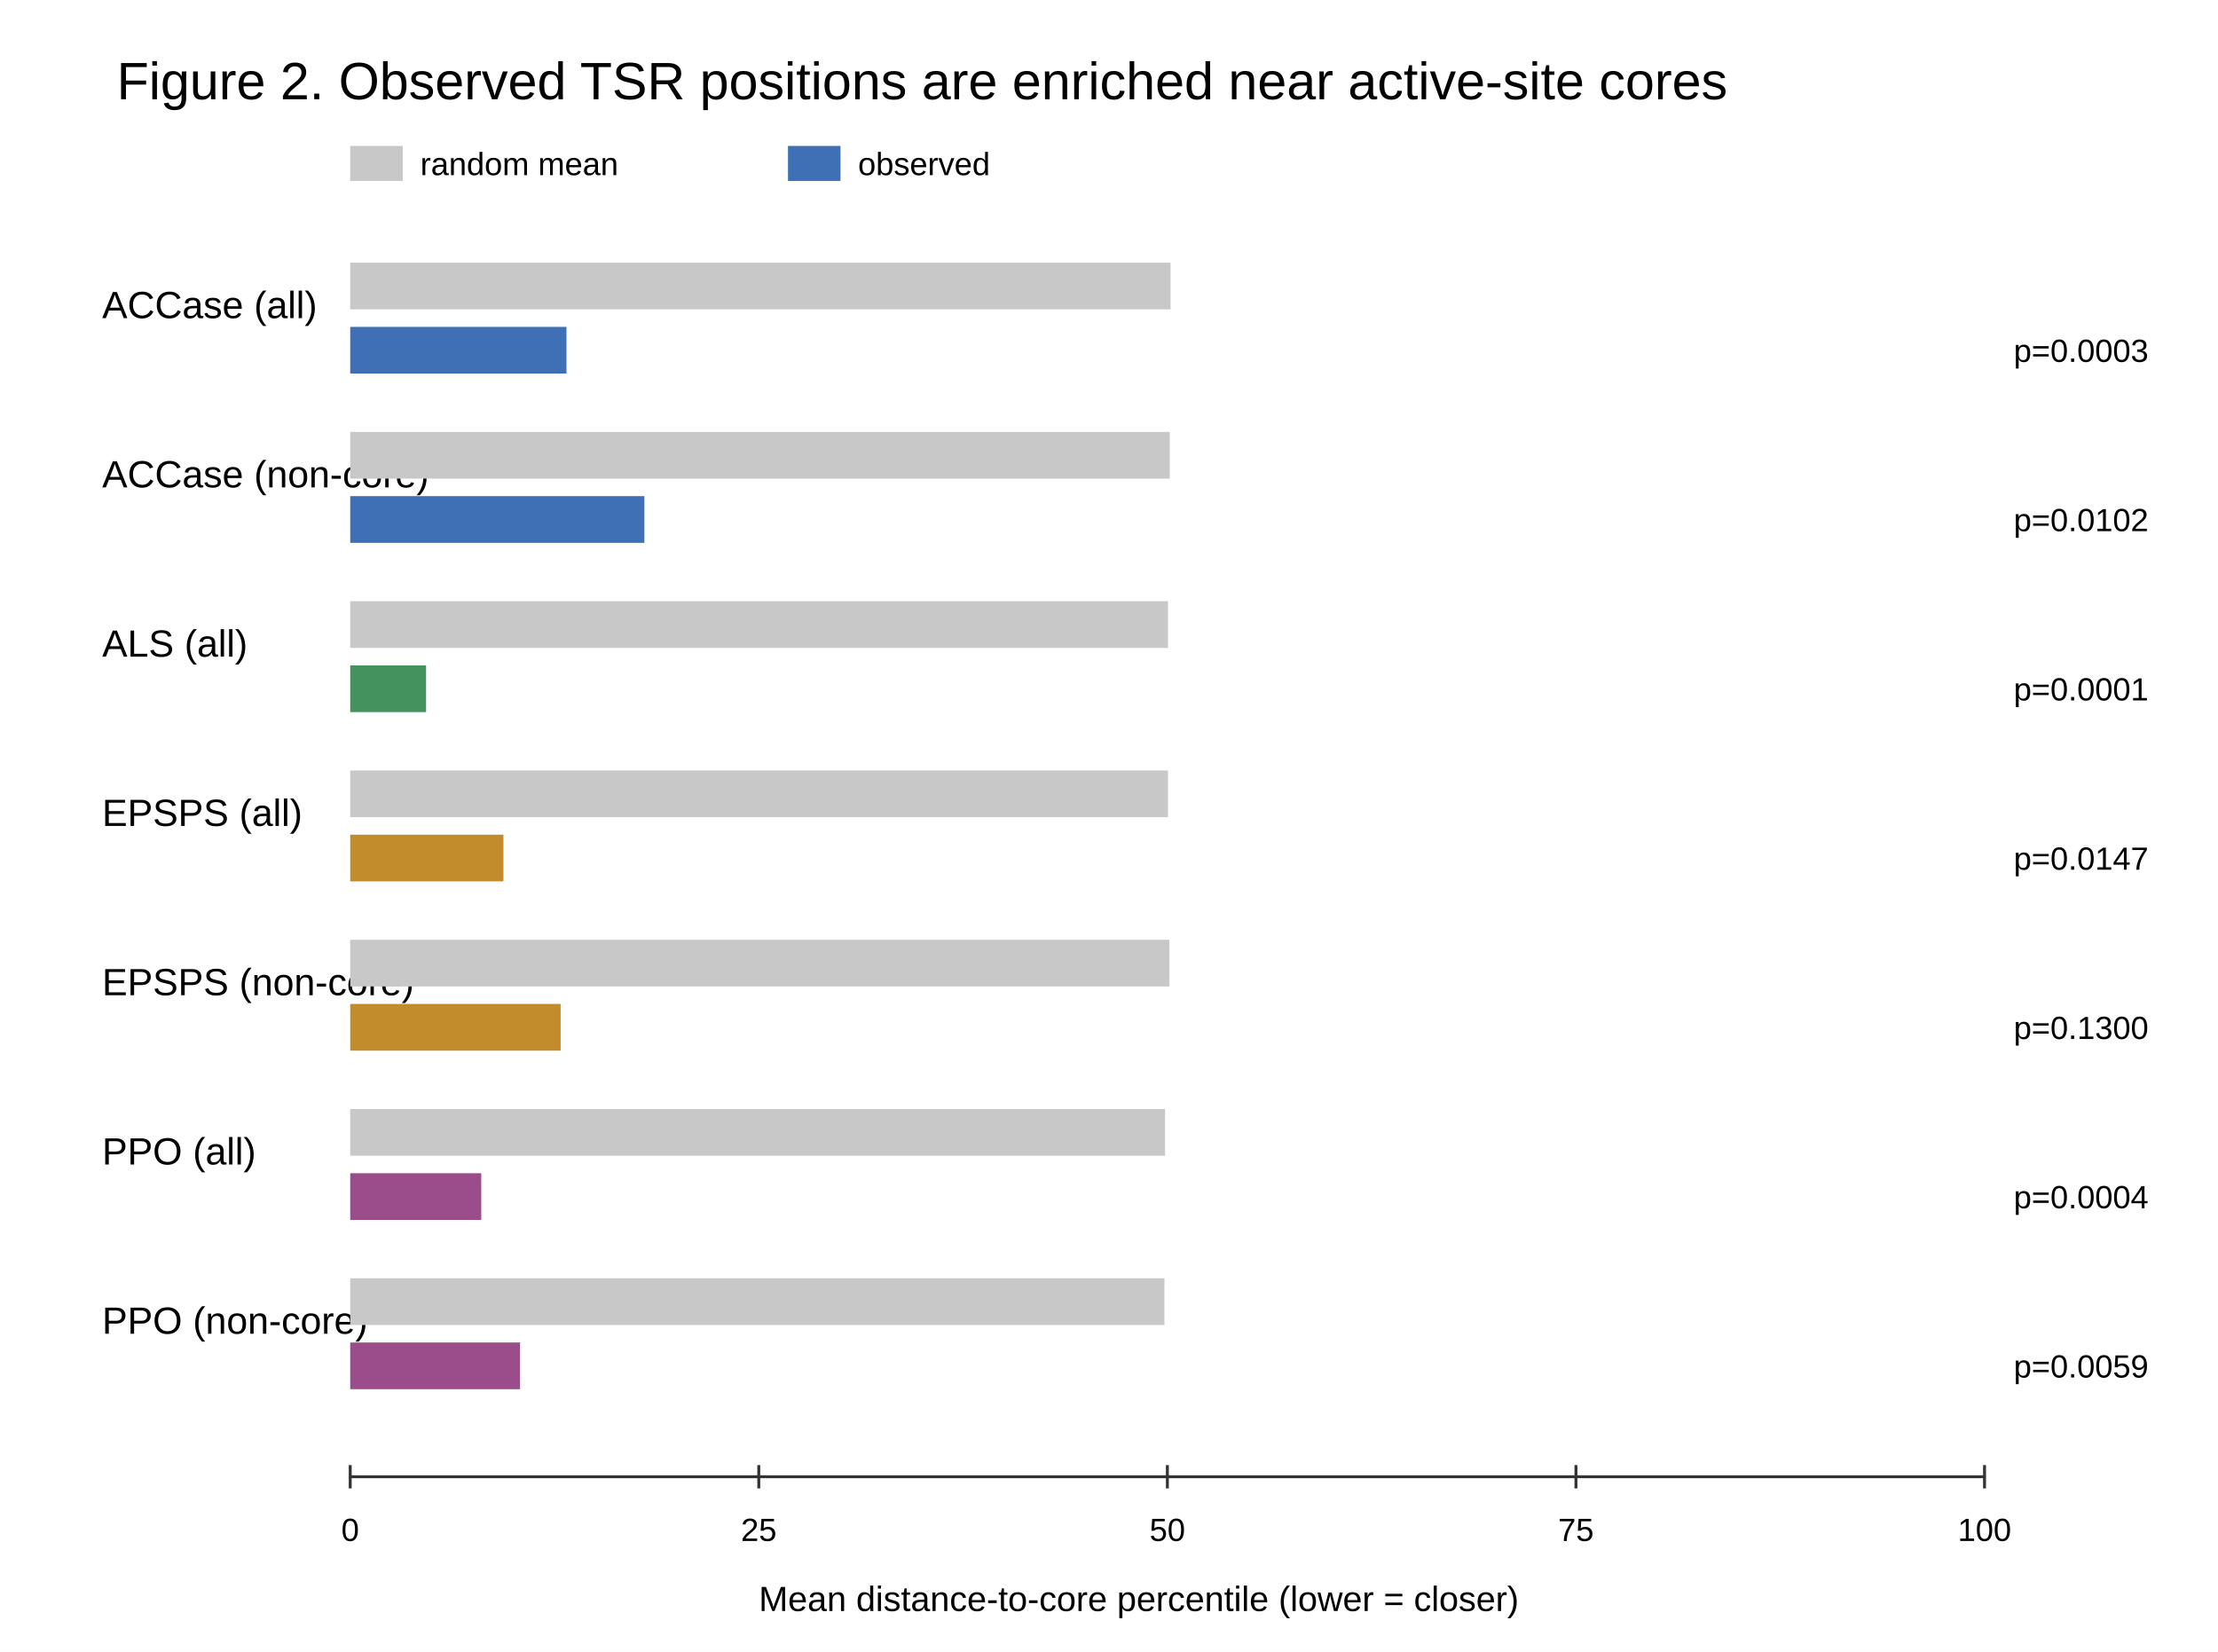
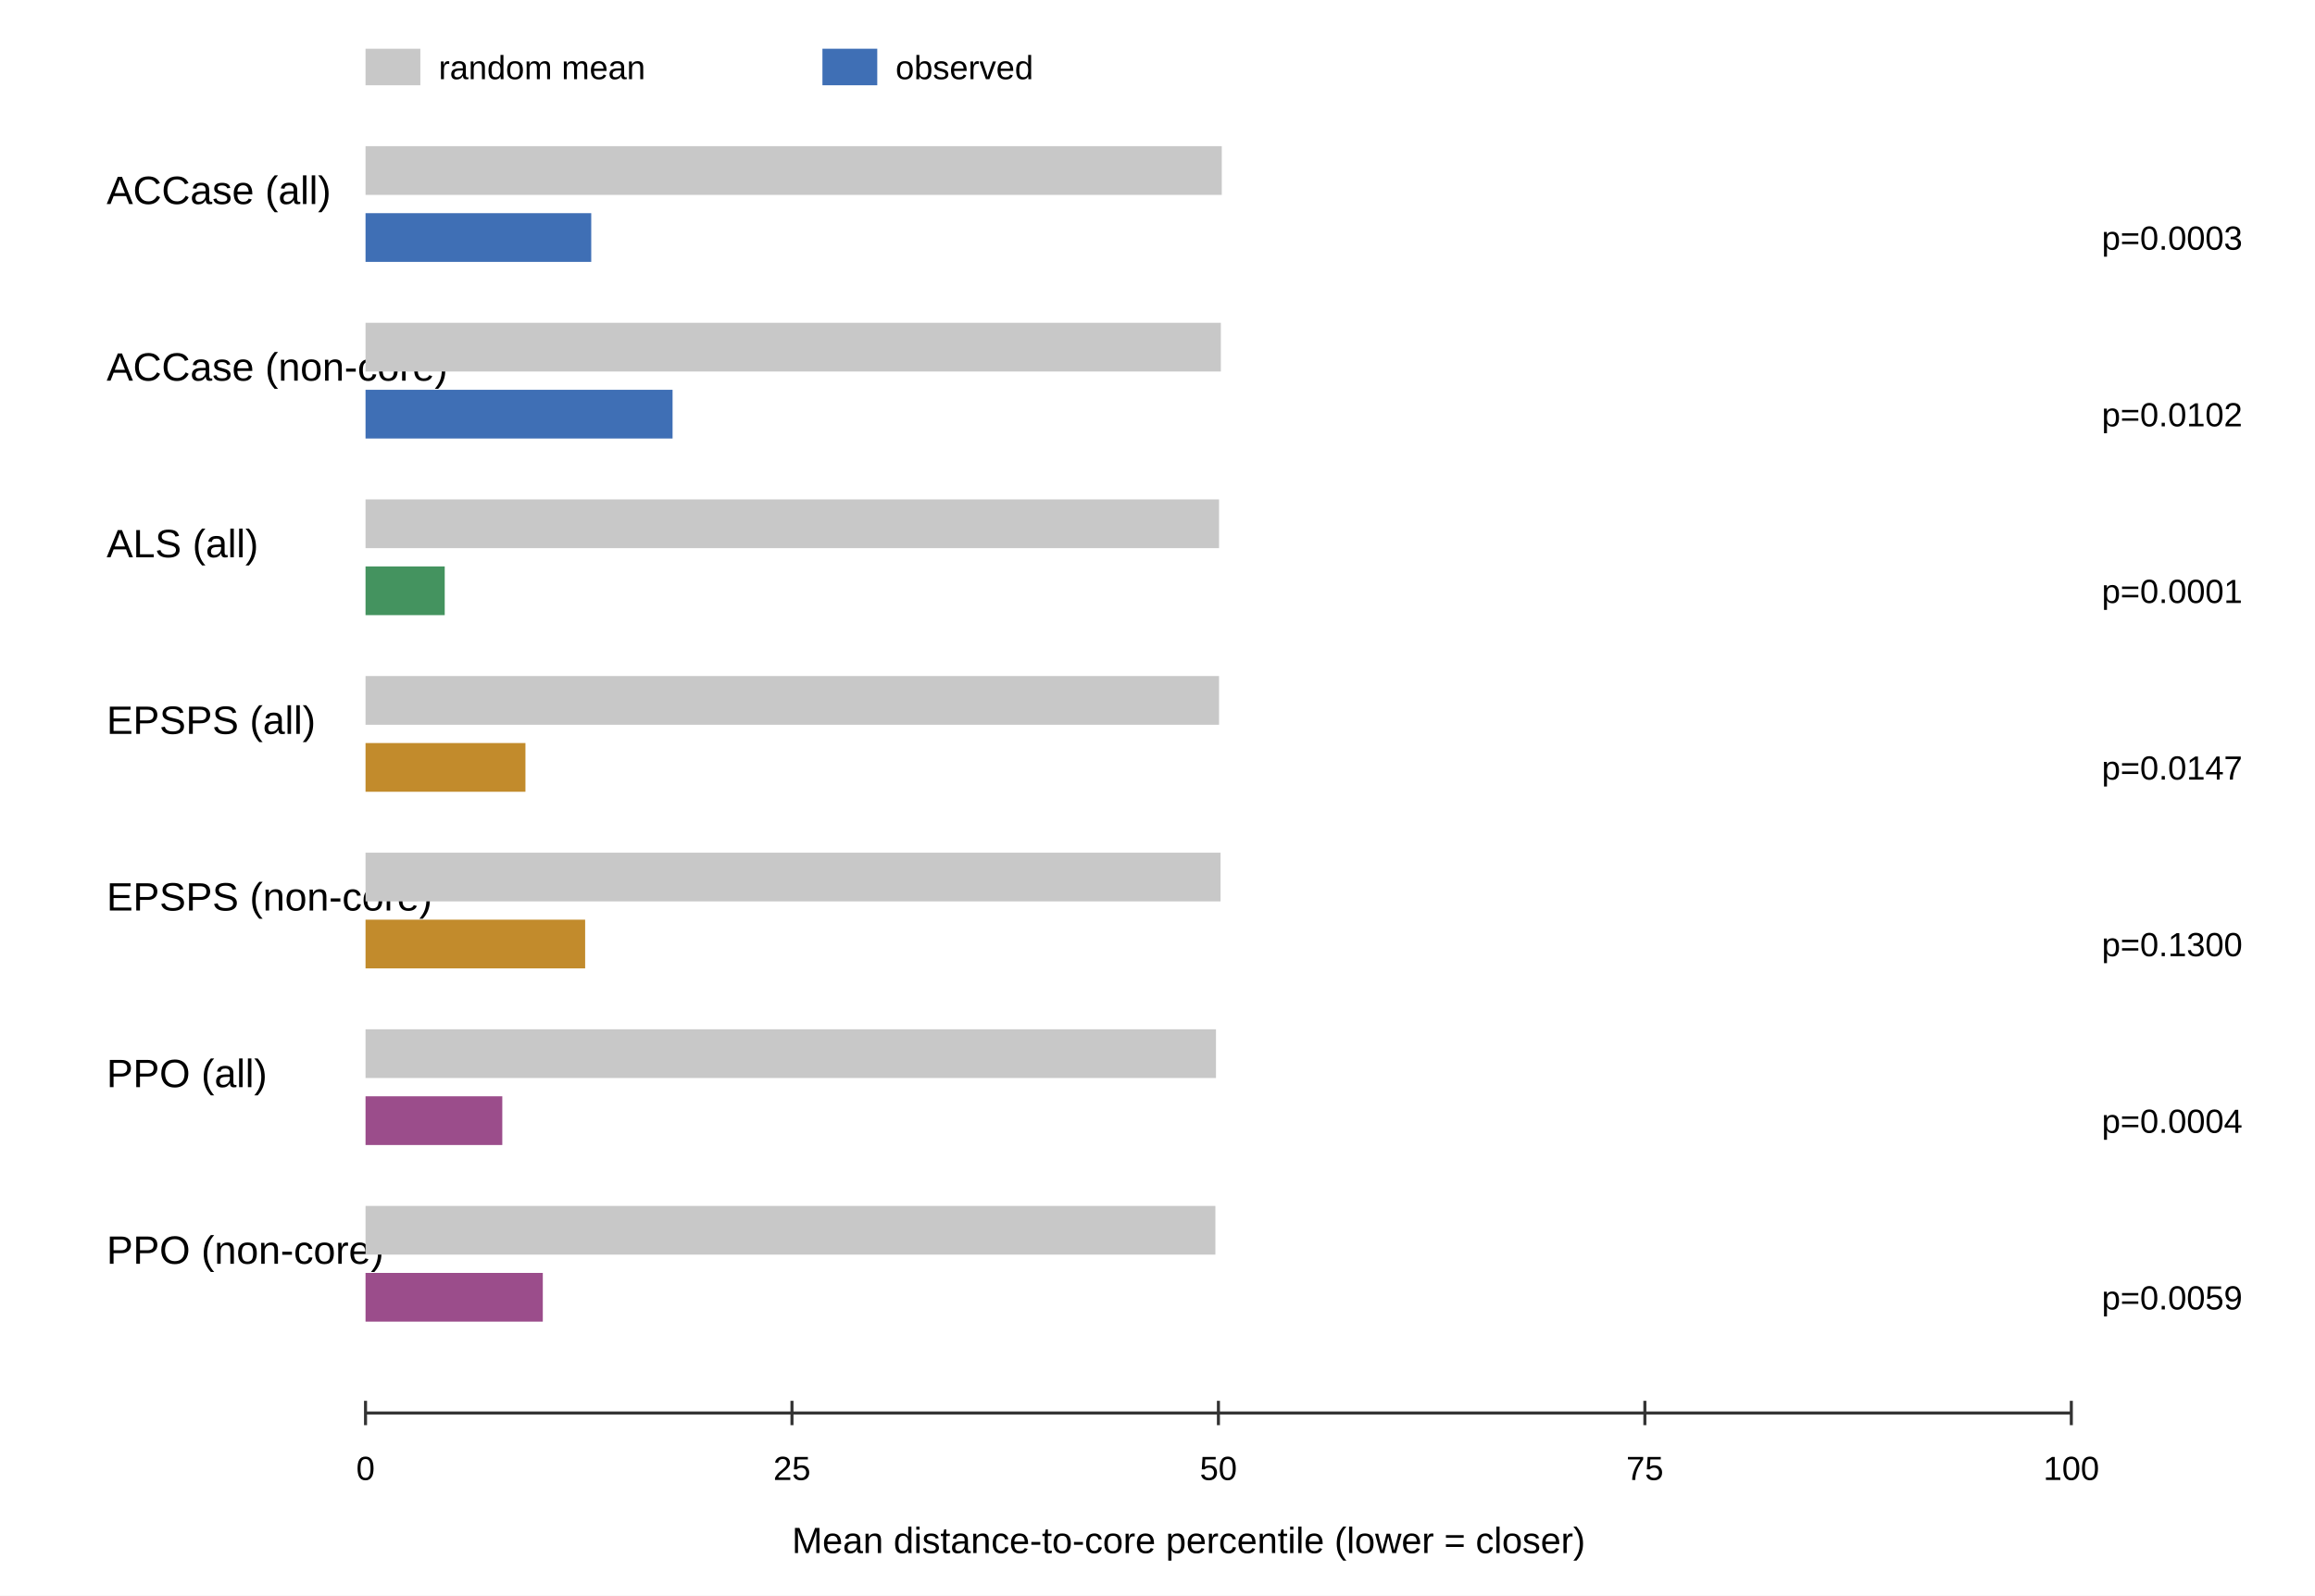
- <svg xmlns="http://www.w3.org/2000/svg" width="760" height="566" viewBox="0 0 760 566">
+ <svg xmlns="http://www.w3.org/2000/svg" width="760" height="524" viewBox="0 0 760 524">
  <rect width="100%" height="100%" fill="white" />
-   <text x="40.0" y="34.0" font-size="18" font-family="Arial, sans-serif" text-anchor="start">Figure 2. Observed TSR positions are enriched near active-site cores</text>
-   <rect x="120.0" y="50.0" width="18.0" height="12.0" fill="#c8c8c8" stroke="none" />
-   <text x="144.0" y="60.0" font-size="11" font-family="Arial, sans-serif" text-anchor="start">random mean</text>
-   <rect x="270.0" y="50.0" width="18.0" height="12.0" fill="#3f6fb5" stroke="none" />
-   <text x="294.0" y="60.0" font-size="11" font-family="Arial, sans-serif" text-anchor="start">observed</text>
-   <line x1="120" y1="506" x2="680" y2="506" stroke="#333" />
-   <line x1="120.0" y1="502" x2="120.0" y2="510" stroke="#333" />
-   <text x="120.0" y="528.0" font-size="11" font-family="Arial, sans-serif" text-anchor="middle">0</text>
-   <line x1="260.0" y1="502" x2="260.0" y2="510" stroke="#333" />
-   <text x="260.0" y="528.0" font-size="11" font-family="Arial, sans-serif" text-anchor="middle">25</text>
-   <line x1="400.0" y1="502" x2="400.0" y2="510" stroke="#333" />
-   <text x="400.0" y="528.0" font-size="11" font-family="Arial, sans-serif" text-anchor="middle">50</text>
-   <line x1="540.0" y1="502" x2="540.0" y2="510" stroke="#333" />
-   <text x="540.0" y="528.0" font-size="11" font-family="Arial, sans-serif" text-anchor="middle">75</text>
-   <line x1="680.0" y1="502" x2="680.0" y2="510" stroke="#333" />
-   <text x="680.0" y="528.0" font-size="11" font-family="Arial, sans-serif" text-anchor="middle">100</text>
-   <text x="35.0" y="109.0" font-size="13" font-family="Arial, sans-serif" text-anchor="start">ACCase (all)</text>
-   <rect x="120.0" y="90.0" width="281.1" height="16.0" fill="#c8c8c8" stroke="none" />
-   <rect x="120.0" y="112.0" width="74.1" height="16.0" fill="#3f6fb5" stroke="none" />
-   <text x="690.0" y="124.0" font-size="11" font-family="Arial, sans-serif" text-anchor="start">p=0.0003</text>
-   <text x="35.0" y="167.0" font-size="13" font-family="Arial, sans-serif" text-anchor="start">ACCase (non-core)</text>
-   <rect x="120.0" y="148.0" width="280.8" height="16.0" fill="#c8c8c8" stroke="none" />
-   <rect x="120.0" y="170.0" width="100.8" height="16.0" fill="#3f6fb5" stroke="none" />
-   <text x="690.0" y="182.0" font-size="11" font-family="Arial, sans-serif" text-anchor="start">p=0.0102</text>
-   <text x="35.0" y="225.0" font-size="13" font-family="Arial, sans-serif" text-anchor="start">ALS (all)</text>
-   <rect x="120.0" y="206.0" width="280.2" height="16.0" fill="#c8c8c8" stroke="none" />
-   <rect x="120.0" y="228.0" width="26.0" height="16.0" fill="#44935f" stroke="none" />
-   <text x="690.0" y="240.0" font-size="11" font-family="Arial, sans-serif" text-anchor="start">p=0.0001</text>
-   <text x="35.0" y="283.0" font-size="13" font-family="Arial, sans-serif" text-anchor="start">EPSPS (all)</text>
-   <rect x="120.0" y="264.0" width="280.2" height="16.0" fill="#c8c8c8" stroke="none" />
-   <rect x="120.0" y="286.0" width="52.5" height="16.0" fill="#c28b2c" stroke="none" />
-   <text x="690.0" y="298.0" font-size="11" font-family="Arial, sans-serif" text-anchor="start">p=0.0147</text>
-   <text x="35.0" y="341.0" font-size="13" font-family="Arial, sans-serif" text-anchor="start">EPSPS (non-core)</text>
-   <rect x="120.0" y="322.0" width="280.7" height="16.0" fill="#c8c8c8" stroke="none" />
-   <rect x="120.0" y="344.0" width="72.1" height="16.0" fill="#c28b2c" stroke="none" />
-   <text x="690.0" y="356.0" font-size="11" font-family="Arial, sans-serif" text-anchor="start">p=0.1300</text>
-   <text x="35.0" y="399.0" font-size="13" font-family="Arial, sans-serif" text-anchor="start">PPO (all)</text>
-   <rect x="120.0" y="380.0" width="279.2" height="16.0" fill="#c8c8c8" stroke="none" />
-   <rect x="120.0" y="402.0" width="44.9" height="16.0" fill="#9b4d8b" stroke="none" />
-   <text x="690.0" y="414.0" font-size="11" font-family="Arial, sans-serif" text-anchor="start">p=0.0004</text>
-   <text x="35.0" y="457.0" font-size="13" font-family="Arial, sans-serif" text-anchor="start">PPO (non-core)</text>
-   <rect x="120.0" y="438.0" width="279.0" height="16.0" fill="#c8c8c8" stroke="none" />
-   <rect x="120.0" y="460.0" width="58.2" height="16.0" fill="#9b4d8b" stroke="none" />
-   <text x="690.0" y="472.0" font-size="11" font-family="Arial, sans-serif" text-anchor="start">p=0.0059</text>
-   <text x="260.0" y="552.0" font-size="12" font-family="Arial, sans-serif" text-anchor="start">Mean distance-to-core percentile (lower = closer)</text>
+   <rect x="120.0" y="16.0" width="18.0" height="12.0" fill="#c8c8c8" stroke="none" />
+   <text x="144.0" y="26.0" font-size="11" font-family="Arial, sans-serif" text-anchor="start">random mean</text>
+   <rect x="270.0" y="16.0" width="18.0" height="12.0" fill="#3f6fb5" stroke="none" />
+   <text x="294.0" y="26.0" font-size="11" font-family="Arial, sans-serif" text-anchor="start">observed</text>
+   <line x1="120" y1="464" x2="680" y2="464" stroke="#333" />
+   <line x1="120.0" y1="460" x2="120.0" y2="468" stroke="#333" />
+   <text x="120.0" y="486.0" font-size="11" font-family="Arial, sans-serif" text-anchor="middle">0</text>
+   <line x1="260.0" y1="460" x2="260.0" y2="468" stroke="#333" />
+   <text x="260.0" y="486.0" font-size="11" font-family="Arial, sans-serif" text-anchor="middle">25</text>
+   <line x1="400.0" y1="460" x2="400.0" y2="468" stroke="#333" />
+   <text x="400.0" y="486.0" font-size="11" font-family="Arial, sans-serif" text-anchor="middle">50</text>
+   <line x1="540.0" y1="460" x2="540.0" y2="468" stroke="#333" />
+   <text x="540.0" y="486.0" font-size="11" font-family="Arial, sans-serif" text-anchor="middle">75</text>
+   <line x1="680.0" y1="460" x2="680.0" y2="468" stroke="#333" />
+   <text x="680.0" y="486.0" font-size="11" font-family="Arial, sans-serif" text-anchor="middle">100</text>
+   <text x="35.0" y="67.0" font-size="13" font-family="Arial, sans-serif" text-anchor="start">ACCase (all)</text>
+   <rect x="120.0" y="48.0" width="281.1" height="16.0" fill="#c8c8c8" stroke="none" />
+   <rect x="120.0" y="70.0" width="74.1" height="16.0" fill="#3f6fb5" stroke="none" />
+   <text x="690.0" y="82.0" font-size="11" font-family="Arial, sans-serif" text-anchor="start">p=0.0003</text>
+   <text x="35.0" y="125.0" font-size="13" font-family="Arial, sans-serif" text-anchor="start">ACCase (non-core)</text>
+   <rect x="120.0" y="106.0" width="280.8" height="16.0" fill="#c8c8c8" stroke="none" />
+   <rect x="120.0" y="128.0" width="100.8" height="16.0" fill="#3f6fb5" stroke="none" />
+   <text x="690.0" y="140.0" font-size="11" font-family="Arial, sans-serif" text-anchor="start">p=0.0102</text>
+   <text x="35.0" y="183.0" font-size="13" font-family="Arial, sans-serif" text-anchor="start">ALS (all)</text>
+   <rect x="120.0" y="164.0" width="280.2" height="16.0" fill="#c8c8c8" stroke="none" />
+   <rect x="120.0" y="186.0" width="26.0" height="16.0" fill="#44935f" stroke="none" />
+   <text x="690.0" y="198.0" font-size="11" font-family="Arial, sans-serif" text-anchor="start">p=0.0001</text>
+   <text x="35.0" y="241.0" font-size="13" font-family="Arial, sans-serif" text-anchor="start">EPSPS (all)</text>
+   <rect x="120.0" y="222.0" width="280.2" height="16.0" fill="#c8c8c8" stroke="none" />
+   <rect x="120.0" y="244.0" width="52.5" height="16.0" fill="#c28b2c" stroke="none" />
+   <text x="690.0" y="256.0" font-size="11" font-family="Arial, sans-serif" text-anchor="start">p=0.0147</text>
+   <text x="35.0" y="299.0" font-size="13" font-family="Arial, sans-serif" text-anchor="start">EPSPS (non-core)</text>
+   <rect x="120.0" y="280.0" width="280.7" height="16.0" fill="#c8c8c8" stroke="none" />
+   <rect x="120.0" y="302.0" width="72.1" height="16.0" fill="#c28b2c" stroke="none" />
+   <text x="690.0" y="314.0" font-size="11" font-family="Arial, sans-serif" text-anchor="start">p=0.1300</text>
+   <text x="35.0" y="357.0" font-size="13" font-family="Arial, sans-serif" text-anchor="start">PPO (all)</text>
+   <rect x="120.0" y="338.0" width="279.2" height="16.0" fill="#c8c8c8" stroke="none" />
+   <rect x="120.0" y="360.0" width="44.9" height="16.0" fill="#9b4d8b" stroke="none" />
+   <text x="690.0" y="372.0" font-size="11" font-family="Arial, sans-serif" text-anchor="start">p=0.0004</text>
+   <text x="35.0" y="415.0" font-size="13" font-family="Arial, sans-serif" text-anchor="start">PPO (non-core)</text>
+   <rect x="120.0" y="396.0" width="279.0" height="16.0" fill="#c8c8c8" stroke="none" />
+   <rect x="120.0" y="418.0" width="58.2" height="16.0" fill="#9b4d8b" stroke="none" />
+   <text x="690.0" y="430.0" font-size="11" font-family="Arial, sans-serif" text-anchor="start">p=0.0059</text>
+   <text x="260.0" y="510.0" font-size="12" font-family="Arial, sans-serif" text-anchor="start">Mean distance-to-core percentile (lower = closer)</text>
</svg>
